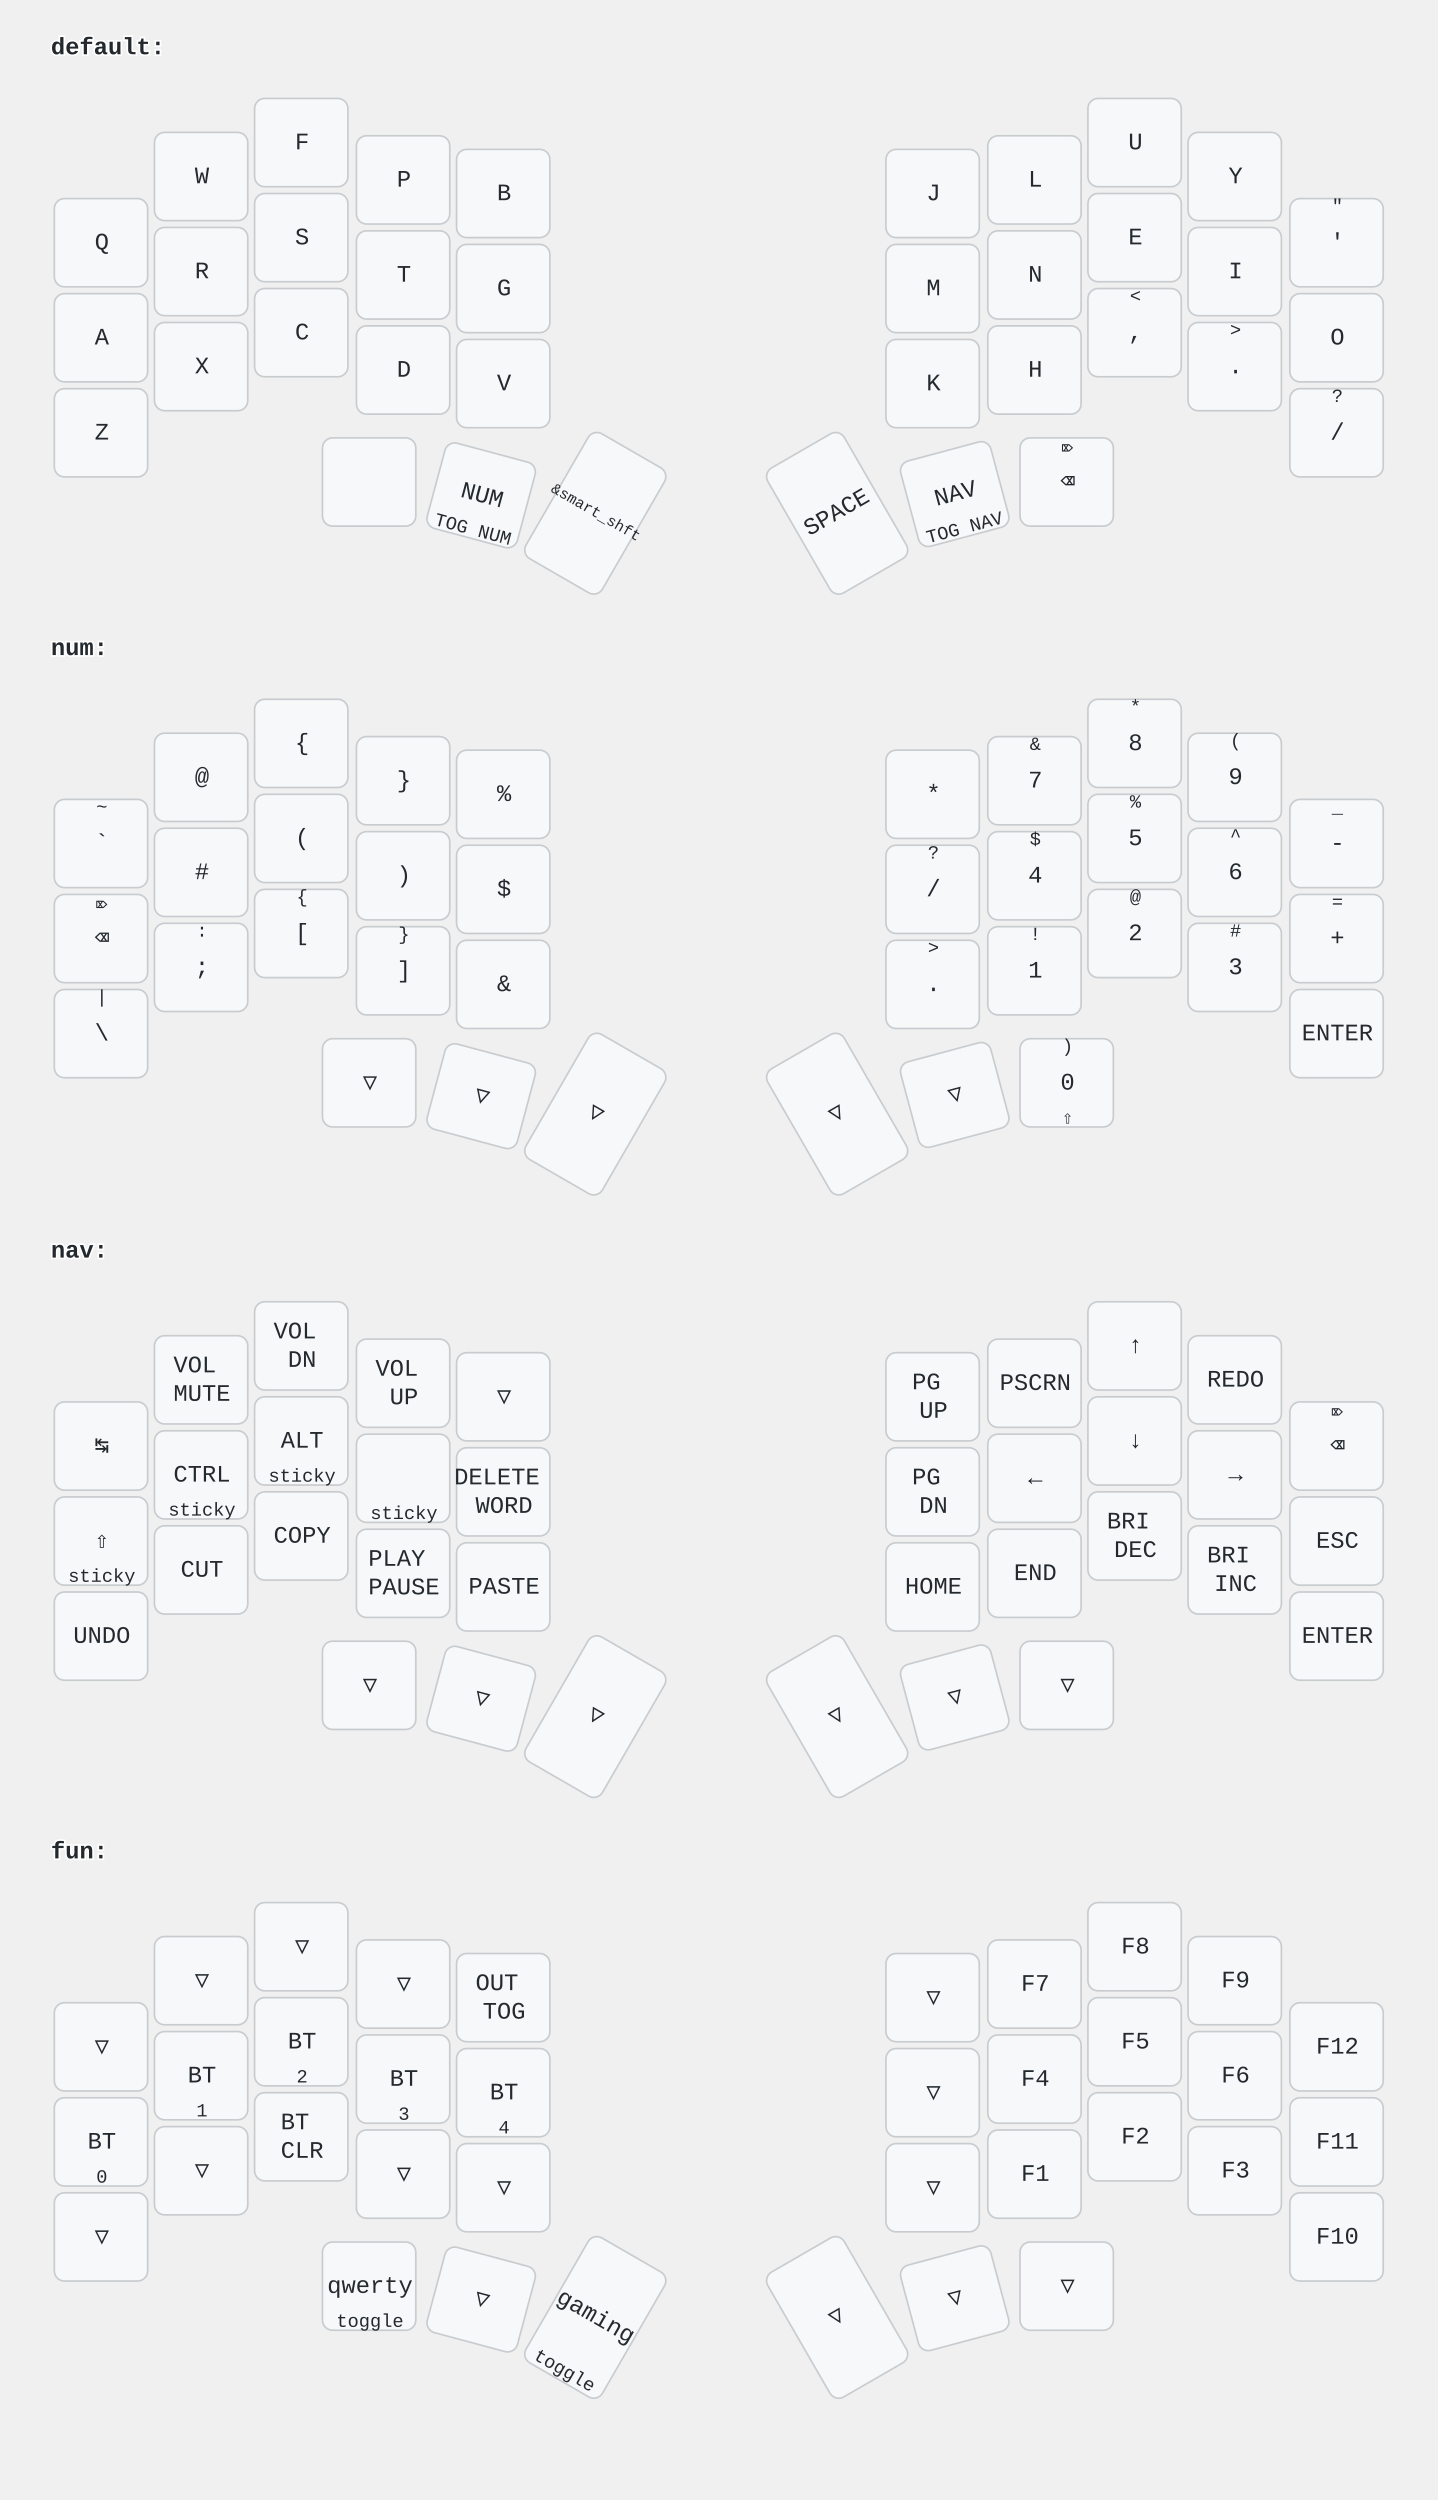
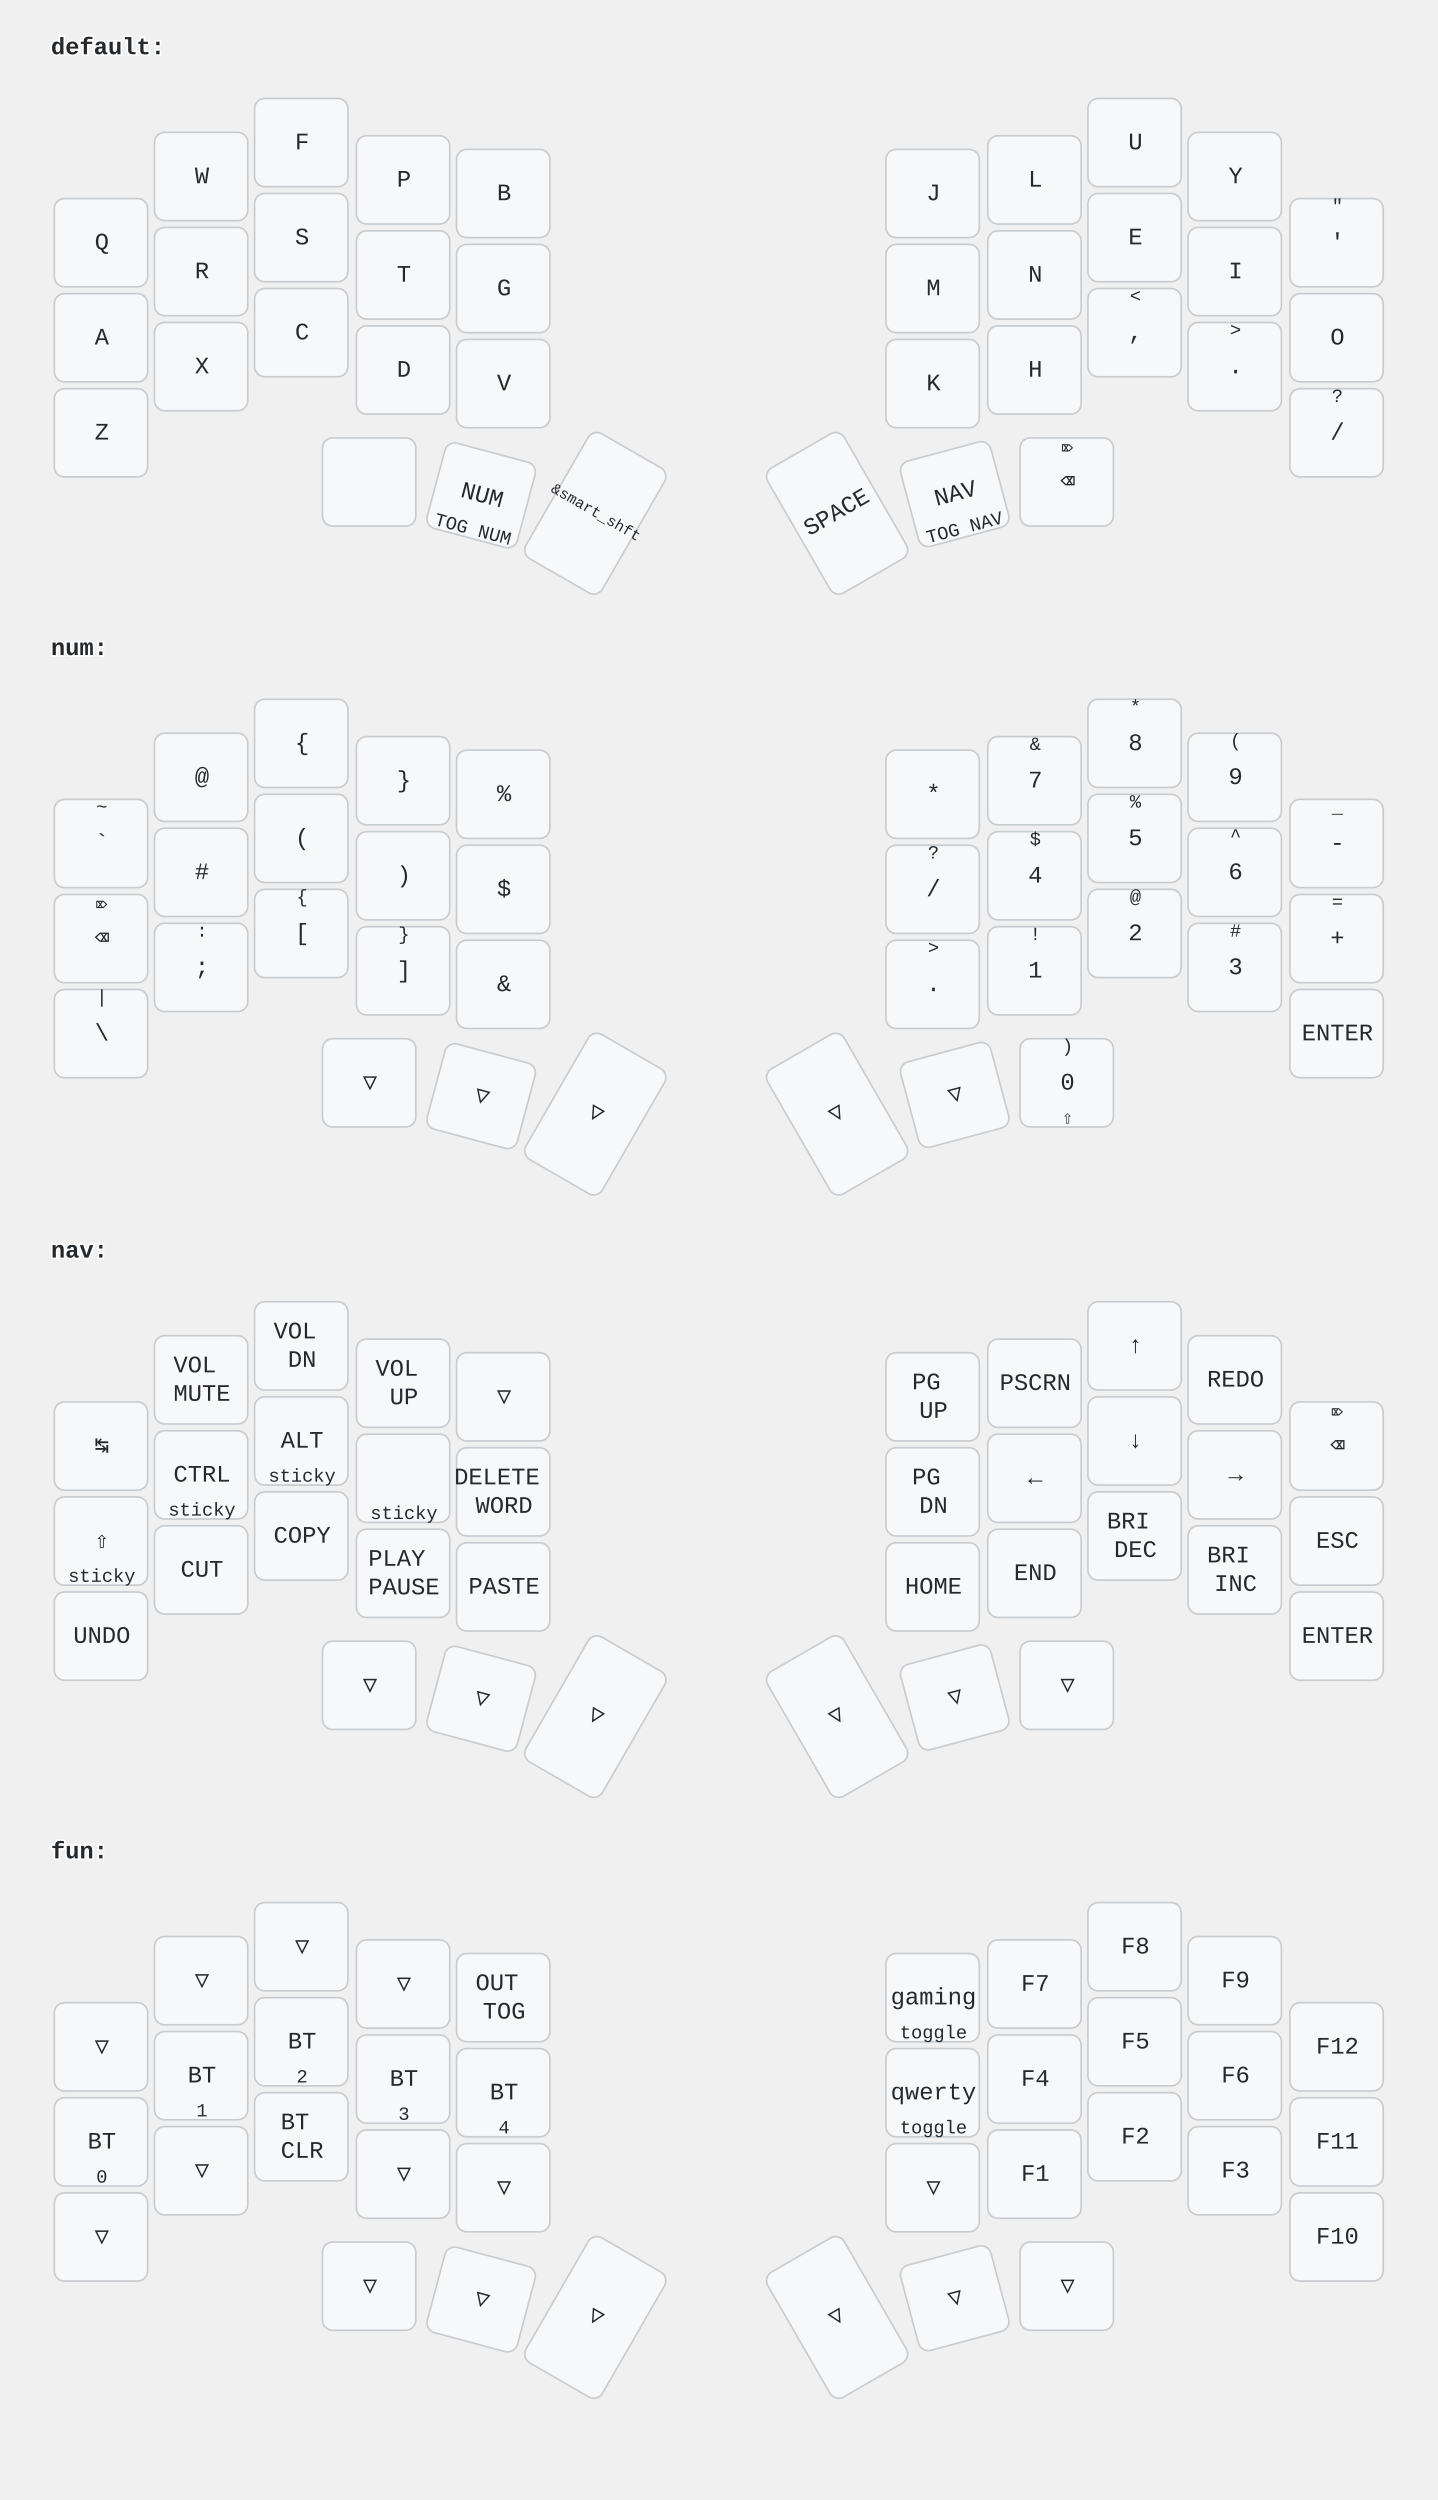
<svg xmlns="http://www.w3.org/2000/svg" xmlns:xlink="http://www.w3.org/1999/xlink" width="847" height="1473" viewBox="0 0 847 1473" class="keymap">
  <defs>/* start glyphs */
<svg id="mdil:menu">
      <svg id="mdil-menu" viewBox="0 0 24 24">
        <path d="M3,8V7H20V8H3M20,12V13H3V12H20M3,17H20V18H3V17Z" />
      </svg>
    </svg>
  </defs>/* end glyphs */
<style>/* font and background color specifications */
svg {
    font-family: SFMono-Regular,Consolas,Liberation Mono,Menlo,monospace;
    font-size: 14px;
    font-kerning: normal;
    text-rendering: optimizeLegibility;
    fill: #24292e;
}

/* default key styling */
rect {
    fill: #f6f8fa;
    stroke: #c9cccf;
    stroke-width: 1;
}

/* color accent for combo boxes */
rect.combo {
    fill: #cdf;
}

/* color accent for held keys */
rect.held, rect.combo.held {
    fill: #fdd;
}

/* color accent for ghost (optional) keys */
rect.ghost, rect.combo.ghost {
    fill: #ddd;
}

text {
    text-anchor: middle;
    dominant-baseline: middle;
}

/* styling for layer labels */
text.label {
    font-weight: bold;
    text-anchor: start;
    stroke: white;
    stroke-width: 2;
    paint-order: stroke;
}

/* styling for combo tap, and key hold/shifted label text */
text.combo, text.hold, text.shifted {
    font-size: 11px;
}

text.hold {
    text-anchor: middle;
    dominant-baseline: auto;
}

text.shifted {
    text-anchor: middle;
    dominant-baseline: hanging;
}

/* styling for hold/shifted label text in combo box */
text.combo.hold, text.combo.shifted {
    font-size: 8px;
}

/* styling for combo dendrons */
path {
    stroke-width: 1;
    stroke: gray;
    fill: none;
}
</style>
  <g transform="translate(30, 0)" class="layer-default">
    <text x="0" y="28" class="label">default:</text>
    <g transform="translate(0, 56)">
      <g transform="translate(30, 87)" class="key keypos-0">
        <rect rx="6" ry="6" x="-28" y="-26" width="55" height="52" class="key" />
        <text x="0" y="0" class="key tap">Q</text>
      </g>
      <g transform="translate(89, 48)" class="key keypos-1">
        <rect rx="6" ry="6" x="-28" y="-26" width="55" height="52" class="key" />
        <text x="0" y="0" class="key tap">W</text>
      </g>
      <g transform="translate(148, 28)" class="key keypos-2">
        <rect rx="6" ry="6" x="-28" y="-26" width="55" height="52" class="key" />
        <text x="0" y="0" class="key tap">F</text>
      </g>
      <g transform="translate(208, 50)" class="key keypos-3">
        <rect rx="6" ry="6" x="-28" y="-26" width="55" height="52" class="key" />
        <text x="0" y="0" class="key tap">P</text>
      </g>
      <g transform="translate(267, 58)" class="key keypos-4">
        <rect rx="6" ry="6" x="-28" y="-26" width="55" height="52" class="key" />
        <text x="0" y="0" class="key tap">B</text>
      </g>
      <g transform="translate(520, 58)" class="key keypos-5">
        <rect rx="6" ry="6" x="-28" y="-26" width="55" height="52" class="key" />
        <text x="0" y="0" class="key tap">J</text>
      </g>
      <g transform="translate(580, 50)" class="key keypos-6">
        <rect rx="6" ry="6" x="-28" y="-26" width="55" height="52" class="key" />
        <text x="0" y="0" class="key tap">L</text>
      </g>
      <g transform="translate(639, 28)" class="key keypos-7">
        <rect rx="6" ry="6" x="-28" y="-26" width="55" height="52" class="key" />
        <text x="0" y="0" class="key tap">U</text>
      </g>
      <g transform="translate(698, 48)" class="key keypos-8">
        <rect rx="6" ry="6" x="-28" y="-26" width="55" height="52" class="key" />
        <text x="0" y="0" class="key tap">Y</text>
      </g>
      <g transform="translate(758, 87)" class="key keypos-9">
        <rect rx="6" ry="6" x="-28" y="-26" width="55" height="52" class="key" />
        <text x="0" y="0" class="key tap">'</text>
        <text x="0" y="-24" class="key shifted">"</text>
      </g>
      <g transform="translate(30, 143)" class="key keypos-10">
        <rect rx="6" ry="6" x="-28" y="-26" width="55" height="52" class="key" />
        <text x="0" y="0" class="key tap">A</text>
      </g>
      <g transform="translate(89, 104)" class="key keypos-11">
        <rect rx="6" ry="6" x="-28" y="-26" width="55" height="52" class="key" />
        <text x="0" y="0" class="key tap">R</text>
      </g>
      <g transform="translate(148, 84)" class="key keypos-12">
        <rect rx="6" ry="6" x="-28" y="-26" width="55" height="52" class="key" />
        <text x="0" y="0" class="key tap">S</text>
      </g>
      <g transform="translate(208, 106)" class="key keypos-13">
        <rect rx="6" ry="6" x="-28" y="-26" width="55" height="52" class="key" />
        <text x="0" y="0" class="key tap">T</text>
      </g>
      <g transform="translate(267, 114)" class="key keypos-14">
        <rect rx="6" ry="6" x="-28" y="-26" width="55" height="52" class="key" />
        <text x="0" y="0" class="key tap">G</text>
      </g>
      <g transform="translate(520, 114)" class="key keypos-15">
        <rect rx="6" ry="6" x="-28" y="-26" width="55" height="52" class="key" />
        <text x="0" y="0" class="key tap">M</text>
      </g>
      <g transform="translate(580, 106)" class="key keypos-16">
        <rect rx="6" ry="6" x="-28" y="-26" width="55" height="52" class="key" />
        <text x="0" y="0" class="key tap">N</text>
      </g>
      <g transform="translate(639, 84)" class="key keypos-17">
        <rect rx="6" ry="6" x="-28" y="-26" width="55" height="52" class="key" />
        <text x="0" y="0" class="key tap">E</text>
      </g>
      <g transform="translate(698, 104)" class="key keypos-18">
        <rect rx="6" ry="6" x="-28" y="-26" width="55" height="52" class="key" />
        <text x="0" y="0" class="key tap">I</text>
      </g>
      <g transform="translate(758, 143)" class="key keypos-19">
        <rect rx="6" ry="6" x="-28" y="-26" width="55" height="52" class="key" />
        <text x="0" y="0" class="key tap">O</text>
      </g>
      <g transform="translate(30, 199)" class="key keypos-20">
        <rect rx="6" ry="6" x="-28" y="-26" width="55" height="52" class="key" />
        <text x="0" y="0" class="key tap">Z</text>
      </g>
      <g transform="translate(89, 160)" class="key keypos-21">
        <rect rx="6" ry="6" x="-28" y="-26" width="55" height="52" class="key" />
        <text x="0" y="0" class="key tap">X</text>
      </g>
      <g transform="translate(148, 140)" class="key keypos-22">
        <rect rx="6" ry="6" x="-28" y="-26" width="55" height="52" class="key" />
        <text x="0" y="0" class="key tap">C</text>
      </g>
      <g transform="translate(208, 162)" class="key keypos-23">
        <rect rx="6" ry="6" x="-28" y="-26" width="55" height="52" class="key" />
        <text x="0" y="0" class="key tap">D</text>
      </g>
      <g transform="translate(267, 170)" class="key keypos-24">
        <rect rx="6" ry="6" x="-28" y="-26" width="55" height="52" class="key" />
        <text x="0" y="0" class="key tap">V</text>
      </g>
      <g transform="translate(520, 170)" class="key keypos-25">
        <rect rx="6" ry="6" x="-28" y="-26" width="55" height="52" class="key" />
        <text x="0" y="0" class="key tap">K</text>
      </g>
      <g transform="translate(580, 162)" class="key keypos-26">
        <rect rx="6" ry="6" x="-28" y="-26" width="55" height="52" class="key" />
        <text x="0" y="0" class="key tap">H</text>
      </g>
      <g transform="translate(639, 140)" class="key keypos-27">
        <rect rx="6" ry="6" x="-28" y="-26" width="55" height="52" class="key" />
        <text x="0" y="0" class="key tap">,</text>
        <text x="0" y="-24" class="key shifted">&lt;</text>
      </g>
      <g transform="translate(698, 160)" class="key keypos-28">
        <rect rx="6" ry="6" x="-28" y="-26" width="55" height="52" class="key" />
        <text x="0" y="0" class="key tap">.</text>
        <text x="0" y="-24" class="key shifted">&gt;</text>
      </g>
      <g transform="translate(758, 199)" class="key keypos-29">
        <rect rx="6" ry="6" x="-28" y="-26" width="55" height="52" class="key" />
        <text x="0" y="0" class="key tap">/</text>
        <text x="0" y="-24" class="key shifted">?</text>
      </g>
      <g transform="translate(188, 228)" class="key keypos-30">
        <rect rx="6" ry="6" x="-28" y="-26" width="55" height="52" class="key" />
        <use href="#mdil:menu" xlink:href="#mdil:menu" x="-7" y="-7" height="14" width="14.0" class="key tap glyph mdil:menu" />
      </g>
      <g transform="translate(254, 236) rotate(15.0)" class="key keypos-31">
        <rect rx="6" ry="6" x="-28" y="-26" width="55" height="52" class="key" />
        <text x="0" y="0" class="key tap">NUM</text>
        <text x="0" y="24" class="key hold">TOG NUM</text>
      </g>
      <g transform="translate(321, 246) rotate(30.0)" class="key keypos-32">
        <rect rx="6" ry="6" x="-26" y="-42" width="52" height="85" class="key" />
        <text x="0" y="0" class="key tap">
          <tspan style="font-size: 64%">&amp;smart_shft</tspan>
        </text>
      </g>
      <g transform="translate(463, 246) rotate(-30.0)" class="key keypos-33">
        <rect rx="6" ry="6" x="-26" y="-42" width="52" height="85" class="key" />
        <text x="0" y="0" class="key tap">SPACE</text>
      </g>
      <g transform="translate(533, 235) rotate(-15.0)" class="key keypos-34">
        <rect rx="6" ry="6" x="-28" y="-26" width="55" height="52" class="key" />
        <text x="0" y="0" class="key tap">NAV</text>
        <text x="0" y="24" class="key hold">TOG NAV</text>
      </g>
      <g transform="translate(599, 228)" class="key keypos-35">
        <rect rx="6" ry="6" x="-28" y="-26" width="55" height="52" class="key" />
        <text x="0" y="0" class="key tap">⌫</text>
        <text x="0" y="-24" class="key shifted">⌦</text>
      </g>
    </g>
  </g>
  <g transform="translate(30, 354)" class="layer-num">
    <text x="0" y="28" class="label">num:</text>
    <g transform="translate(0, 56)">
      <g transform="translate(30, 87)" class="key keypos-0">
        <rect rx="6" ry="6" x="-28" y="-26" width="55" height="52" class="key" />
        <text x="0" y="0" class="key tap">`</text>
        <text x="0" y="-24" class="key shifted">~</text>
      </g>
      <g transform="translate(89, 48)" class="key keypos-1">
        <rect rx="6" ry="6" x="-28" y="-26" width="55" height="52" class="key" />
        <text x="0" y="0" class="key tap">@</text>
      </g>
      <g transform="translate(148, 28)" class="key keypos-2">
        <rect rx="6" ry="6" x="-28" y="-26" width="55" height="52" class="key" />
        <text x="0" y="0" class="key tap">{</text>
      </g>
      <g transform="translate(208, 50)" class="key keypos-3">
        <rect rx="6" ry="6" x="-28" y="-26" width="55" height="52" class="key" />
        <text x="0" y="0" class="key tap">}</text>
      </g>
      <g transform="translate(267, 58)" class="key keypos-4">
        <rect rx="6" ry="6" x="-28" y="-26" width="55" height="52" class="key" />
        <text x="0" y="0" class="key tap">%</text>
      </g>
      <g transform="translate(520, 58)" class="key keypos-5">
        <rect rx="6" ry="6" x="-28" y="-26" width="55" height="52" class="key" />
        <text x="0" y="0" class="key tap">*</text>
      </g>
      <g transform="translate(580, 50)" class="key keypos-6">
        <rect rx="6" ry="6" x="-28" y="-26" width="55" height="52" class="key" />
        <text x="0" y="0" class="key tap">7</text>
        <text x="0" y="-24" class="key shifted">&amp;</text>
      </g>
      <g transform="translate(639, 28)" class="key keypos-7">
        <rect rx="6" ry="6" x="-28" y="-26" width="55" height="52" class="key" />
        <text x="0" y="0" class="key tap">8</text>
        <text x="0" y="-24" class="key shifted">*</text>
      </g>
      <g transform="translate(698, 48)" class="key keypos-8">
        <rect rx="6" ry="6" x="-28" y="-26" width="55" height="52" class="key" />
        <text x="0" y="0" class="key tap">9</text>
        <text x="0" y="-24" class="key shifted">(</text>
      </g>
      <g transform="translate(758, 87)" class="key keypos-9">
        <rect rx="6" ry="6" x="-28" y="-26" width="55" height="52" class="key" />
        <text x="0" y="0" class="key tap">-</text>
        <text x="0" y="-24" class="key shifted">_</text>
      </g>
      <g transform="translate(30, 143)" class="key keypos-10">
        <rect rx="6" ry="6" x="-28" y="-26" width="55" height="52" class="key" />
        <text x="0" y="0" class="key tap">⌫</text>
        <text x="0" y="-24" class="key shifted">⌦</text>
      </g>
      <g transform="translate(89, 104)" class="key keypos-11">
        <rect rx="6" ry="6" x="-28" y="-26" width="55" height="52" class="key" />
        <text x="0" y="0" class="key tap">#</text>
      </g>
      <g transform="translate(148, 84)" class="key keypos-12">
        <rect rx="6" ry="6" x="-28" y="-26" width="55" height="52" class="key" />
        <text x="0" y="0" class="key tap">(</text>
      </g>
      <g transform="translate(208, 106)" class="key keypos-13">
        <rect rx="6" ry="6" x="-28" y="-26" width="55" height="52" class="key" />
        <text x="0" y="0" class="key tap">)</text>
      </g>
      <g transform="translate(267, 114)" class="key keypos-14">
        <rect rx="6" ry="6" x="-28" y="-26" width="55" height="52" class="key" />
        <text x="0" y="0" class="key tap">$</text>
      </g>
      <g transform="translate(520, 114)" class="key keypos-15">
        <rect rx="6" ry="6" x="-28" y="-26" width="55" height="52" class="key" />
        <text x="0" y="0" class="key tap">/</text>
        <text x="0" y="-24" class="key shifted">?</text>
      </g>
      <g transform="translate(580, 106)" class="key keypos-16">
        <rect rx="6" ry="6" x="-28" y="-26" width="55" height="52" class="key" />
        <text x="0" y="0" class="key tap">4</text>
        <text x="0" y="-24" class="key shifted">$</text>
      </g>
      <g transform="translate(639, 84)" class="key keypos-17">
        <rect rx="6" ry="6" x="-28" y="-26" width="55" height="52" class="key" />
        <text x="0" y="0" class="key tap">5</text>
        <text x="0" y="-24" class="key shifted">%</text>
      </g>
      <g transform="translate(698, 104)" class="key keypos-18">
        <rect rx="6" ry="6" x="-28" y="-26" width="55" height="52" class="key" />
        <text x="0" y="0" class="key tap">6</text>
        <text x="0" y="-24" class="key shifted">^</text>
      </g>
      <g transform="translate(758, 143)" class="key keypos-19">
        <rect rx="6" ry="6" x="-28" y="-26" width="55" height="52" class="key" />
        <text x="0" y="0" class="key tap">+</text>
        <text x="0" y="-24" class="key shifted">=</text>
      </g>
      <g transform="translate(30, 199)" class="key keypos-20">
        <rect rx="6" ry="6" x="-28" y="-26" width="55" height="52" class="key" />
        <text x="0" y="0" class="key tap">\</text>
        <text x="0" y="-24" class="key shifted">|</text>
      </g>
      <g transform="translate(89, 160)" class="key keypos-21">
        <rect rx="6" ry="6" x="-28" y="-26" width="55" height="52" class="key" />
        <text x="0" y="0" class="key tap">;</text>
        <text x="0" y="-24" class="key shifted">:</text>
      </g>
      <g transform="translate(148, 140)" class="key keypos-22">
        <rect rx="6" ry="6" x="-28" y="-26" width="55" height="52" class="key" />
        <text x="0" y="0" class="key tap">[</text>
        <text x="0" y="-24" class="key shifted">{</text>
      </g>
      <g transform="translate(208, 162)" class="key keypos-23">
        <rect rx="6" ry="6" x="-28" y="-26" width="55" height="52" class="key" />
        <text x="0" y="0" class="key tap">]</text>
        <text x="0" y="-24" class="key shifted">}</text>
      </g>
      <g transform="translate(267, 170)" class="key keypos-24">
        <rect rx="6" ry="6" x="-28" y="-26" width="55" height="52" class="key" />
        <text x="0" y="0" class="key tap">&amp;</text>
      </g>
      <g transform="translate(520, 170)" class="key keypos-25">
        <rect rx="6" ry="6" x="-28" y="-26" width="55" height="52" class="key" />
        <text x="0" y="0" class="key tap">.</text>
        <text x="0" y="-24" class="key shifted">&gt;</text>
      </g>
      <g transform="translate(580, 162)" class="key keypos-26">
        <rect rx="6" ry="6" x="-28" y="-26" width="55" height="52" class="key" />
        <text x="0" y="0" class="key tap">1</text>
        <text x="0" y="-24" class="key shifted">!</text>
      </g>
      <g transform="translate(639, 140)" class="key keypos-27">
        <rect rx="6" ry="6" x="-28" y="-26" width="55" height="52" class="key" />
        <text x="0" y="0" class="key tap">2</text>
        <text x="0" y="-24" class="key shifted">@</text>
      </g>
      <g transform="translate(698, 160)" class="key keypos-28">
        <rect rx="6" ry="6" x="-28" y="-26" width="55" height="52" class="key" />
        <text x="0" y="0" class="key tap">3</text>
        <text x="0" y="-24" class="key shifted">#</text>
      </g>
      <g transform="translate(758, 199)" class="key keypos-29">
        <rect rx="6" ry="6" x="-28" y="-26" width="55" height="52" class="key" />
        <text x="0" y="0" class="key tap">ENTER</text>
      </g>
      <g transform="translate(188, 228)" class="key trans keypos-30">
        <rect rx="6" ry="6" x="-28" y="-26" width="55" height="52" class="key trans" />
        <text x="0" y="0" class="key trans tap">▽</text>
      </g>
      <g transform="translate(254, 236) rotate(15.0)" class="key trans keypos-31">
        <rect rx="6" ry="6" x="-28" y="-26" width="55" height="52" class="key trans" />
        <text x="0" y="0" class="key trans tap">▽</text>
      </g>
      <g transform="translate(321, 246) rotate(30.0)" class="key trans keypos-32">
        <rect rx="6" ry="6" x="-26" y="-42" width="52" height="85" class="key trans" />
        <text x="0" y="0" class="key trans tap">▽</text>
      </g>
      <g transform="translate(463, 246) rotate(-30.0)" class="key trans keypos-33">
        <rect rx="6" ry="6" x="-26" y="-42" width="52" height="85" class="key trans" />
        <text x="0" y="0" class="key trans tap">▽</text>
      </g>
      <g transform="translate(533, 235) rotate(-15.0)" class="key trans keypos-34">
        <rect rx="6" ry="6" x="-28" y="-26" width="55" height="52" class="key trans" />
        <text x="0" y="0" class="key trans tap">▽</text>
      </g>
      <g transform="translate(599, 228)" class="key keypos-35">
        <rect rx="6" ry="6" x="-28" y="-26" width="55" height="52" class="key" />
        <text x="0" y="0" class="key tap">0</text>
        <text x="0" y="24" class="key hold">⇧</text>
        <text x="0" y="-24" class="key shifted">)</text>
      </g>
    </g>
  </g>
  <g transform="translate(30, 709)" class="layer-nav">
    <text x="0" y="28" class="label">nav:</text>
    <g transform="translate(0, 56)">
      <g transform="translate(30, 87)" class="key keypos-0">
        <rect rx="6" ry="6" x="-28" y="-26" width="55" height="52" class="key" />
        <text x="0" y="0" class="key tap">↹</text>
      </g>
      <g transform="translate(89, 48)" class="key keypos-1">
        <rect rx="6" ry="6" x="-28" y="-26" width="55" height="52" class="key" />
        <text x="0" y="0" class="key tap">
          <tspan x="0" dy="-0.6em">VOL</tspan>
          <tspan x="0" dy="1.2em">MUTE</tspan>
        </text>
      </g>
      <g transform="translate(148, 28)" class="key keypos-2">
        <rect rx="6" ry="6" x="-28" y="-26" width="55" height="52" class="key" />
        <text x="0" y="0" class="key tap">
          <tspan x="0" dy="-0.6em">VOL</tspan>
          <tspan x="0" dy="1.2em">DN</tspan>
        </text>
      </g>
      <g transform="translate(208, 50)" class="key keypos-3">
        <rect rx="6" ry="6" x="-28" y="-26" width="55" height="52" class="key" />
        <text x="0" y="0" class="key tap">
          <tspan x="0" dy="-0.6em">VOL</tspan>
          <tspan x="0" dy="1.2em">UP</tspan>
        </text>
      </g>
      <g transform="translate(267, 58)" class="key trans keypos-4">
        <rect rx="6" ry="6" x="-28" y="-26" width="55" height="52" class="key trans" />
        <text x="0" y="0" class="key trans tap">▽</text>
      </g>
      <g transform="translate(520, 58)" class="key keypos-5">
        <rect rx="6" ry="6" x="-28" y="-26" width="55" height="52" class="key" />
        <text x="0" y="0" class="key tap">
          <tspan x="0" dy="-0.6em">PG</tspan>
          <tspan x="0" dy="1.2em">UP</tspan>
        </text>
      </g>
      <g transform="translate(580, 50)" class="key keypos-6">
        <rect rx="6" ry="6" x="-28" y="-26" width="55" height="52" class="key" />
        <text x="0" y="0" class="key tap">PSCRN</text>
      </g>
      <g transform="translate(639, 28)" class="key keypos-7">
        <rect rx="6" ry="6" x="-28" y="-26" width="55" height="52" class="key" />
        <text x="0" y="0" class="key tap">↑</text>
      </g>
      <g transform="translate(698, 48)" class="key keypos-8">
        <rect rx="6" ry="6" x="-28" y="-26" width="55" height="52" class="key" />
        <text x="0" y="0" class="key tap">REDO</text>
      </g>
      <g transform="translate(758, 87)" class="key keypos-9">
        <rect rx="6" ry="6" x="-28" y="-26" width="55" height="52" class="key" />
        <text x="0" y="0" class="key tap">⌫</text>
        <text x="0" y="-24" class="key shifted">⌦</text>
      </g>
      <g transform="translate(30, 143)" class="key keypos-10">
        <rect rx="6" ry="6" x="-28" y="-26" width="55" height="52" class="key" />
        <text x="0" y="0" class="key tap">⇧</text>
        <text x="0" y="24" class="key hold">sticky</text>
      </g>
      <g transform="translate(89, 104)" class="key keypos-11">
        <rect rx="6" ry="6" x="-28" y="-26" width="55" height="52" class="key" />
        <text x="0" y="0" class="key tap">CTRL</text>
        <text x="0" y="24" class="key hold">sticky</text>
      </g>
      <g transform="translate(148, 84)" class="key keypos-12">
        <rect rx="6" ry="6" x="-28" y="-26" width="55" height="52" class="key" />
        <text x="0" y="0" class="key tap">ALT</text>
        <text x="0" y="24" class="key hold">sticky</text>
      </g>
      <g transform="translate(208, 106)" class="key keypos-13">
        <rect rx="6" ry="6" x="-28" y="-26" width="55" height="52" class="key" />
        <use href="#mdil:menu" xlink:href="#mdil:menu" x="-7" y="-7" height="14" width="14.0" class="key tap glyph mdil:menu" />
        <text x="0" y="24" class="key hold">sticky</text>
      </g>
      <g transform="translate(267, 114)" class="key keypos-14">
        <rect rx="6" ry="6" x="-28" y="-26" width="55" height="52" class="key" />
        <text x="0" y="0" class="key tap">
          <tspan x="0" dy="-0.6em">DELETE</tspan>
          <tspan x="0" dy="1.2em">WORD</tspan>
        </text>
      </g>
      <g transform="translate(520, 114)" class="key keypos-15">
        <rect rx="6" ry="6" x="-28" y="-26" width="55" height="52" class="key" />
        <text x="0" y="0" class="key tap">
          <tspan x="0" dy="-0.6em">PG</tspan>
          <tspan x="0" dy="1.2em">DN</tspan>
        </text>
      </g>
      <g transform="translate(580, 106)" class="key keypos-16">
        <rect rx="6" ry="6" x="-28" y="-26" width="55" height="52" class="key" />
        <text x="0" y="0" class="key tap">←</text>
      </g>
      <g transform="translate(639, 84)" class="key keypos-17">
        <rect rx="6" ry="6" x="-28" y="-26" width="55" height="52" class="key" />
        <text x="0" y="0" class="key tap">↓</text>
      </g>
      <g transform="translate(698, 104)" class="key keypos-18">
        <rect rx="6" ry="6" x="-28" y="-26" width="55" height="52" class="key" />
        <text x="0" y="0" class="key tap">→</text>
      </g>
      <g transform="translate(758, 143)" class="key keypos-19">
        <rect rx="6" ry="6" x="-28" y="-26" width="55" height="52" class="key" />
        <text x="0" y="0" class="key tap">ESC</text>
      </g>
      <g transform="translate(30, 199)" class="key keypos-20">
        <rect rx="6" ry="6" x="-28" y="-26" width="55" height="52" class="key" />
        <text x="0" y="0" class="key tap">UNDO</text>
      </g>
      <g transform="translate(89, 160)" class="key keypos-21">
        <rect rx="6" ry="6" x="-28" y="-26" width="55" height="52" class="key" />
        <text x="0" y="0" class="key tap">CUT</text>
      </g>
      <g transform="translate(148, 140)" class="key keypos-22">
        <rect rx="6" ry="6" x="-28" y="-26" width="55" height="52" class="key" />
        <text x="0" y="0" class="key tap">COPY</text>
      </g>
      <g transform="translate(208, 162)" class="key keypos-23">
        <rect rx="6" ry="6" x="-28" y="-26" width="55" height="52" class="key" />
        <text x="0" y="0" class="key tap">
          <tspan x="0" dy="-0.6em">PLAY</tspan>
          <tspan x="0" dy="1.2em">PAUSE</tspan>
        </text>
      </g>
      <g transform="translate(267, 170)" class="key keypos-24">
        <rect rx="6" ry="6" x="-28" y="-26" width="55" height="52" class="key" />
        <text x="0" y="0" class="key tap">PASTE</text>
      </g>
      <g transform="translate(520, 170)" class="key keypos-25">
        <rect rx="6" ry="6" x="-28" y="-26" width="55" height="52" class="key" />
        <text x="0" y="0" class="key tap">HOME</text>
      </g>
      <g transform="translate(580, 162)" class="key keypos-26">
        <rect rx="6" ry="6" x="-28" y="-26" width="55" height="52" class="key" />
        <text x="0" y="0" class="key tap">END</text>
      </g>
      <g transform="translate(639, 140)" class="key keypos-27">
        <rect rx="6" ry="6" x="-28" y="-26" width="55" height="52" class="key" />
        <text x="0" y="0" class="key tap">
          <tspan x="0" dy="-0.6em">BRI</tspan>
          <tspan x="0" dy="1.2em">DEC</tspan>
        </text>
      </g>
      <g transform="translate(698, 160)" class="key keypos-28">
        <rect rx="6" ry="6" x="-28" y="-26" width="55" height="52" class="key" />
        <text x="0" y="0" class="key tap">
          <tspan x="0" dy="-0.6em">BRI</tspan>
          <tspan x="0" dy="1.2em">INC</tspan>
        </text>
      </g>
      <g transform="translate(758, 199)" class="key keypos-29">
        <rect rx="6" ry="6" x="-28" y="-26" width="55" height="52" class="key" />
        <text x="0" y="0" class="key tap">ENTER</text>
      </g>
      <g transform="translate(188, 228)" class="key trans keypos-30">
        <rect rx="6" ry="6" x="-28" y="-26" width="55" height="52" class="key trans" />
        <text x="0" y="0" class="key trans tap">▽</text>
      </g>
      <g transform="translate(254, 236) rotate(15.0)" class="key trans keypos-31">
        <rect rx="6" ry="6" x="-28" y="-26" width="55" height="52" class="key trans" />
        <text x="0" y="0" class="key trans tap">▽</text>
      </g>
      <g transform="translate(321, 246) rotate(30.0)" class="key trans keypos-32">
        <rect rx="6" ry="6" x="-26" y="-42" width="52" height="85" class="key trans" />
        <text x="0" y="0" class="key trans tap">▽</text>
      </g>
      <g transform="translate(463, 246) rotate(-30.0)" class="key trans keypos-33">
        <rect rx="6" ry="6" x="-26" y="-42" width="52" height="85" class="key trans" />
        <text x="0" y="0" class="key trans tap">▽</text>
      </g>
      <g transform="translate(533, 235) rotate(-15.0)" class="key trans keypos-34">
        <rect rx="6" ry="6" x="-28" y="-26" width="55" height="52" class="key trans" />
        <text x="0" y="0" class="key trans tap">▽</text>
      </g>
      <g transform="translate(599, 228)" class="key trans keypos-35">
        <rect rx="6" ry="6" x="-28" y="-26" width="55" height="52" class="key trans" />
        <text x="0" y="0" class="key trans tap">▽</text>
      </g>
    </g>
  </g>
  <g transform="translate(30, 1063)" class="layer-fun">
    <text x="0" y="28" class="label">fun:</text>
    <g transform="translate(0, 56)">
      <g transform="translate(30, 87)" class="key trans keypos-0">
        <rect rx="6" ry="6" x="-28" y="-26" width="55" height="52" class="key trans" />
        <text x="0" y="0" class="key trans tap">▽</text>
      </g>
      <g transform="translate(89, 48)" class="key trans keypos-1">
        <rect rx="6" ry="6" x="-28" y="-26" width="55" height="52" class="key trans" />
        <text x="0" y="0" class="key trans tap">▽</text>
      </g>
      <g transform="translate(148, 28)" class="key trans keypos-2">
        <rect rx="6" ry="6" x="-28" y="-26" width="55" height="52" class="key trans" />
        <text x="0" y="0" class="key trans tap">▽</text>
      </g>
      <g transform="translate(208, 50)" class="key trans keypos-3">
        <rect rx="6" ry="6" x="-28" y="-26" width="55" height="52" class="key trans" />
        <text x="0" y="0" class="key trans tap">▽</text>
      </g>
      <g transform="translate(267, 58)" class="key keypos-4">
        <rect rx="6" ry="6" x="-28" y="-26" width="55" height="52" class="key" />
        <text x="0" y="0" class="key tap">
          <tspan x="0" dy="-0.6em">OUT</tspan>
          <tspan x="0" dy="1.2em">TOG</tspan>
        </text>
      </g>
-       <g transform="translate(520, 58)" class="key trans keypos-5">
-         <rect rx="6" ry="6" x="-28" y="-26" width="55" height="52" class="key trans" />
-         <text x="0" y="0" class="key trans tap">▽</text>
+       <g transform="translate(520, 58)" class="key keypos-5">
+         <rect rx="6" ry="6" x="-28" y="-26" width="55" height="52" class="key" />
+         <text x="0" y="0" class="key tap">gaming</text>
+         <text x="0" y="24" class="key hold">toggle</text>
      </g>
      <g transform="translate(580, 50)" class="key keypos-6">
        <rect rx="6" ry="6" x="-28" y="-26" width="55" height="52" class="key" />
        <text x="0" y="0" class="key tap">F7</text>
      </g>
      <g transform="translate(639, 28)" class="key keypos-7">
        <rect rx="6" ry="6" x="-28" y="-26" width="55" height="52" class="key" />
        <text x="0" y="0" class="key tap">F8</text>
      </g>
      <g transform="translate(698, 48)" class="key keypos-8">
        <rect rx="6" ry="6" x="-28" y="-26" width="55" height="52" class="key" />
        <text x="0" y="0" class="key tap">F9</text>
      </g>
      <g transform="translate(758, 87)" class="key keypos-9">
        <rect rx="6" ry="6" x="-28" y="-26" width="55" height="52" class="key" />
        <text x="0" y="0" class="key tap">F12</text>
      </g>
      <g transform="translate(30, 143)" class="key keypos-10">
        <rect rx="6" ry="6" x="-28" y="-26" width="55" height="52" class="key" />
        <text x="0" y="0" class="key tap">BT</text>
        <text x="0" y="24" class="key hold">0</text>
      </g>
      <g transform="translate(89, 104)" class="key keypos-11">
        <rect rx="6" ry="6" x="-28" y="-26" width="55" height="52" class="key" />
        <text x="0" y="0" class="key tap">BT</text>
        <text x="0" y="24" class="key hold">1</text>
      </g>
      <g transform="translate(148, 84)" class="key keypos-12">
        <rect rx="6" ry="6" x="-28" y="-26" width="55" height="52" class="key" />
        <text x="0" y="0" class="key tap">BT</text>
        <text x="0" y="24" class="key hold">2</text>
      </g>
      <g transform="translate(208, 106)" class="key keypos-13">
        <rect rx="6" ry="6" x="-28" y="-26" width="55" height="52" class="key" />
        <text x="0" y="0" class="key tap">BT</text>
        <text x="0" y="24" class="key hold">3</text>
      </g>
      <g transform="translate(267, 114)" class="key keypos-14">
        <rect rx="6" ry="6" x="-28" y="-26" width="55" height="52" class="key" />
        <text x="0" y="0" class="key tap">BT</text>
        <text x="0" y="24" class="key hold">4</text>
      </g>
-       <g transform="translate(520, 114)" class="key trans keypos-15">
-         <rect rx="6" ry="6" x="-28" y="-26" width="55" height="52" class="key trans" />
-         <text x="0" y="0" class="key trans tap">▽</text>
+       <g transform="translate(520, 114)" class="key keypos-15">
+         <rect rx="6" ry="6" x="-28" y="-26" width="55" height="52" class="key" />
+         <text x="0" y="0" class="key tap">qwerty</text>
+         <text x="0" y="24" class="key hold">toggle</text>
      </g>
      <g transform="translate(580, 106)" class="key keypos-16">
        <rect rx="6" ry="6" x="-28" y="-26" width="55" height="52" class="key" />
        <text x="0" y="0" class="key tap">F4</text>
      </g>
      <g transform="translate(639, 84)" class="key keypos-17">
        <rect rx="6" ry="6" x="-28" y="-26" width="55" height="52" class="key" />
        <text x="0" y="0" class="key tap">F5</text>
      </g>
      <g transform="translate(698, 104)" class="key keypos-18">
        <rect rx="6" ry="6" x="-28" y="-26" width="55" height="52" class="key" />
        <text x="0" y="0" class="key tap">F6</text>
      </g>
      <g transform="translate(758, 143)" class="key keypos-19">
        <rect rx="6" ry="6" x="-28" y="-26" width="55" height="52" class="key" />
        <text x="0" y="0" class="key tap">F11</text>
      </g>
      <g transform="translate(30, 199)" class="key trans keypos-20">
        <rect rx="6" ry="6" x="-28" y="-26" width="55" height="52" class="key trans" />
        <text x="0" y="0" class="key trans tap">▽</text>
      </g>
      <g transform="translate(89, 160)" class="key trans keypos-21">
        <rect rx="6" ry="6" x="-28" y="-26" width="55" height="52" class="key trans" />
        <text x="0" y="0" class="key trans tap">▽</text>
      </g>
      <g transform="translate(148, 140)" class="key keypos-22">
        <rect rx="6" ry="6" x="-28" y="-26" width="55" height="52" class="key" />
        <text x="0" y="0" class="key tap">
          <tspan x="0" dy="-0.6em">BT</tspan>
          <tspan x="0" dy="1.2em">CLR</tspan>
        </text>
      </g>
      <g transform="translate(208, 162)" class="key trans keypos-23">
        <rect rx="6" ry="6" x="-28" y="-26" width="55" height="52" class="key trans" />
        <text x="0" y="0" class="key trans tap">▽</text>
      </g>
      <g transform="translate(267, 170)" class="key trans keypos-24">
        <rect rx="6" ry="6" x="-28" y="-26" width="55" height="52" class="key trans" />
        <text x="0" y="0" class="key trans tap">▽</text>
      </g>
      <g transform="translate(520, 170)" class="key trans keypos-25">
        <rect rx="6" ry="6" x="-28" y="-26" width="55" height="52" class="key trans" />
        <text x="0" y="0" class="key trans tap">▽</text>
      </g>
      <g transform="translate(580, 162)" class="key keypos-26">
        <rect rx="6" ry="6" x="-28" y="-26" width="55" height="52" class="key" />
        <text x="0" y="0" class="key tap">F1</text>
      </g>
      <g transform="translate(639, 140)" class="key keypos-27">
        <rect rx="6" ry="6" x="-28" y="-26" width="55" height="52" class="key" />
        <text x="0" y="0" class="key tap">F2</text>
      </g>
      <g transform="translate(698, 160)" class="key keypos-28">
        <rect rx="6" ry="6" x="-28" y="-26" width="55" height="52" class="key" />
        <text x="0" y="0" class="key tap">F3</text>
      </g>
      <g transform="translate(758, 199)" class="key keypos-29">
        <rect rx="6" ry="6" x="-28" y="-26" width="55" height="52" class="key" />
        <text x="0" y="0" class="key tap">F10</text>
      </g>
-       <g transform="translate(188, 228)" class="key keypos-30">
-         <rect rx="6" ry="6" x="-28" y="-26" width="55" height="52" class="key" />
-         <text x="0" y="0" class="key tap">qwerty</text>
-         <text x="0" y="24" class="key hold">toggle</text>
+       <g transform="translate(188, 228)" class="key trans keypos-30">
+         <rect rx="6" ry="6" x="-28" y="-26" width="55" height="52" class="key trans" />
+         <text x="0" y="0" class="key trans tap">▽</text>
      </g>
      <g transform="translate(254, 236) rotate(15.0)" class="key trans keypos-31">
        <rect rx="6" ry="6" x="-28" y="-26" width="55" height="52" class="key trans" />
        <text x="0" y="0" class="key trans tap">▽</text>
      </g>
-       <g transform="translate(321, 246) rotate(30.0)" class="key keypos-32">
-         <rect rx="6" ry="6" x="-26" y="-42" width="52" height="85" class="key" />
-         <text x="0" y="0" class="key tap">gaming</text>
-         <text x="0" y="40" class="key hold">toggle</text>
+       <g transform="translate(321, 246) rotate(30.0)" class="key trans keypos-32">
+         <rect rx="6" ry="6" x="-26" y="-42" width="52" height="85" class="key trans" />
+         <text x="0" y="0" class="key trans tap">▽</text>
      </g>
      <g transform="translate(463, 246) rotate(-30.0)" class="key trans keypos-33">
        <rect rx="6" ry="6" x="-26" y="-42" width="52" height="85" class="key trans" />
        <text x="0" y="0" class="key trans tap">▽</text>
      </g>
      <g transform="translate(533, 235) rotate(-15.0)" class="key trans keypos-34">
        <rect rx="6" ry="6" x="-28" y="-26" width="55" height="52" class="key trans" />
        <text x="0" y="0" class="key trans tap">▽</text>
      </g>
      <g transform="translate(599, 228)" class="key trans keypos-35">
        <rect rx="6" ry="6" x="-28" y="-26" width="55" height="52" class="key trans" />
        <text x="0" y="0" class="key trans tap">▽</text>
      </g>
    </g>
  </g>
</svg>
